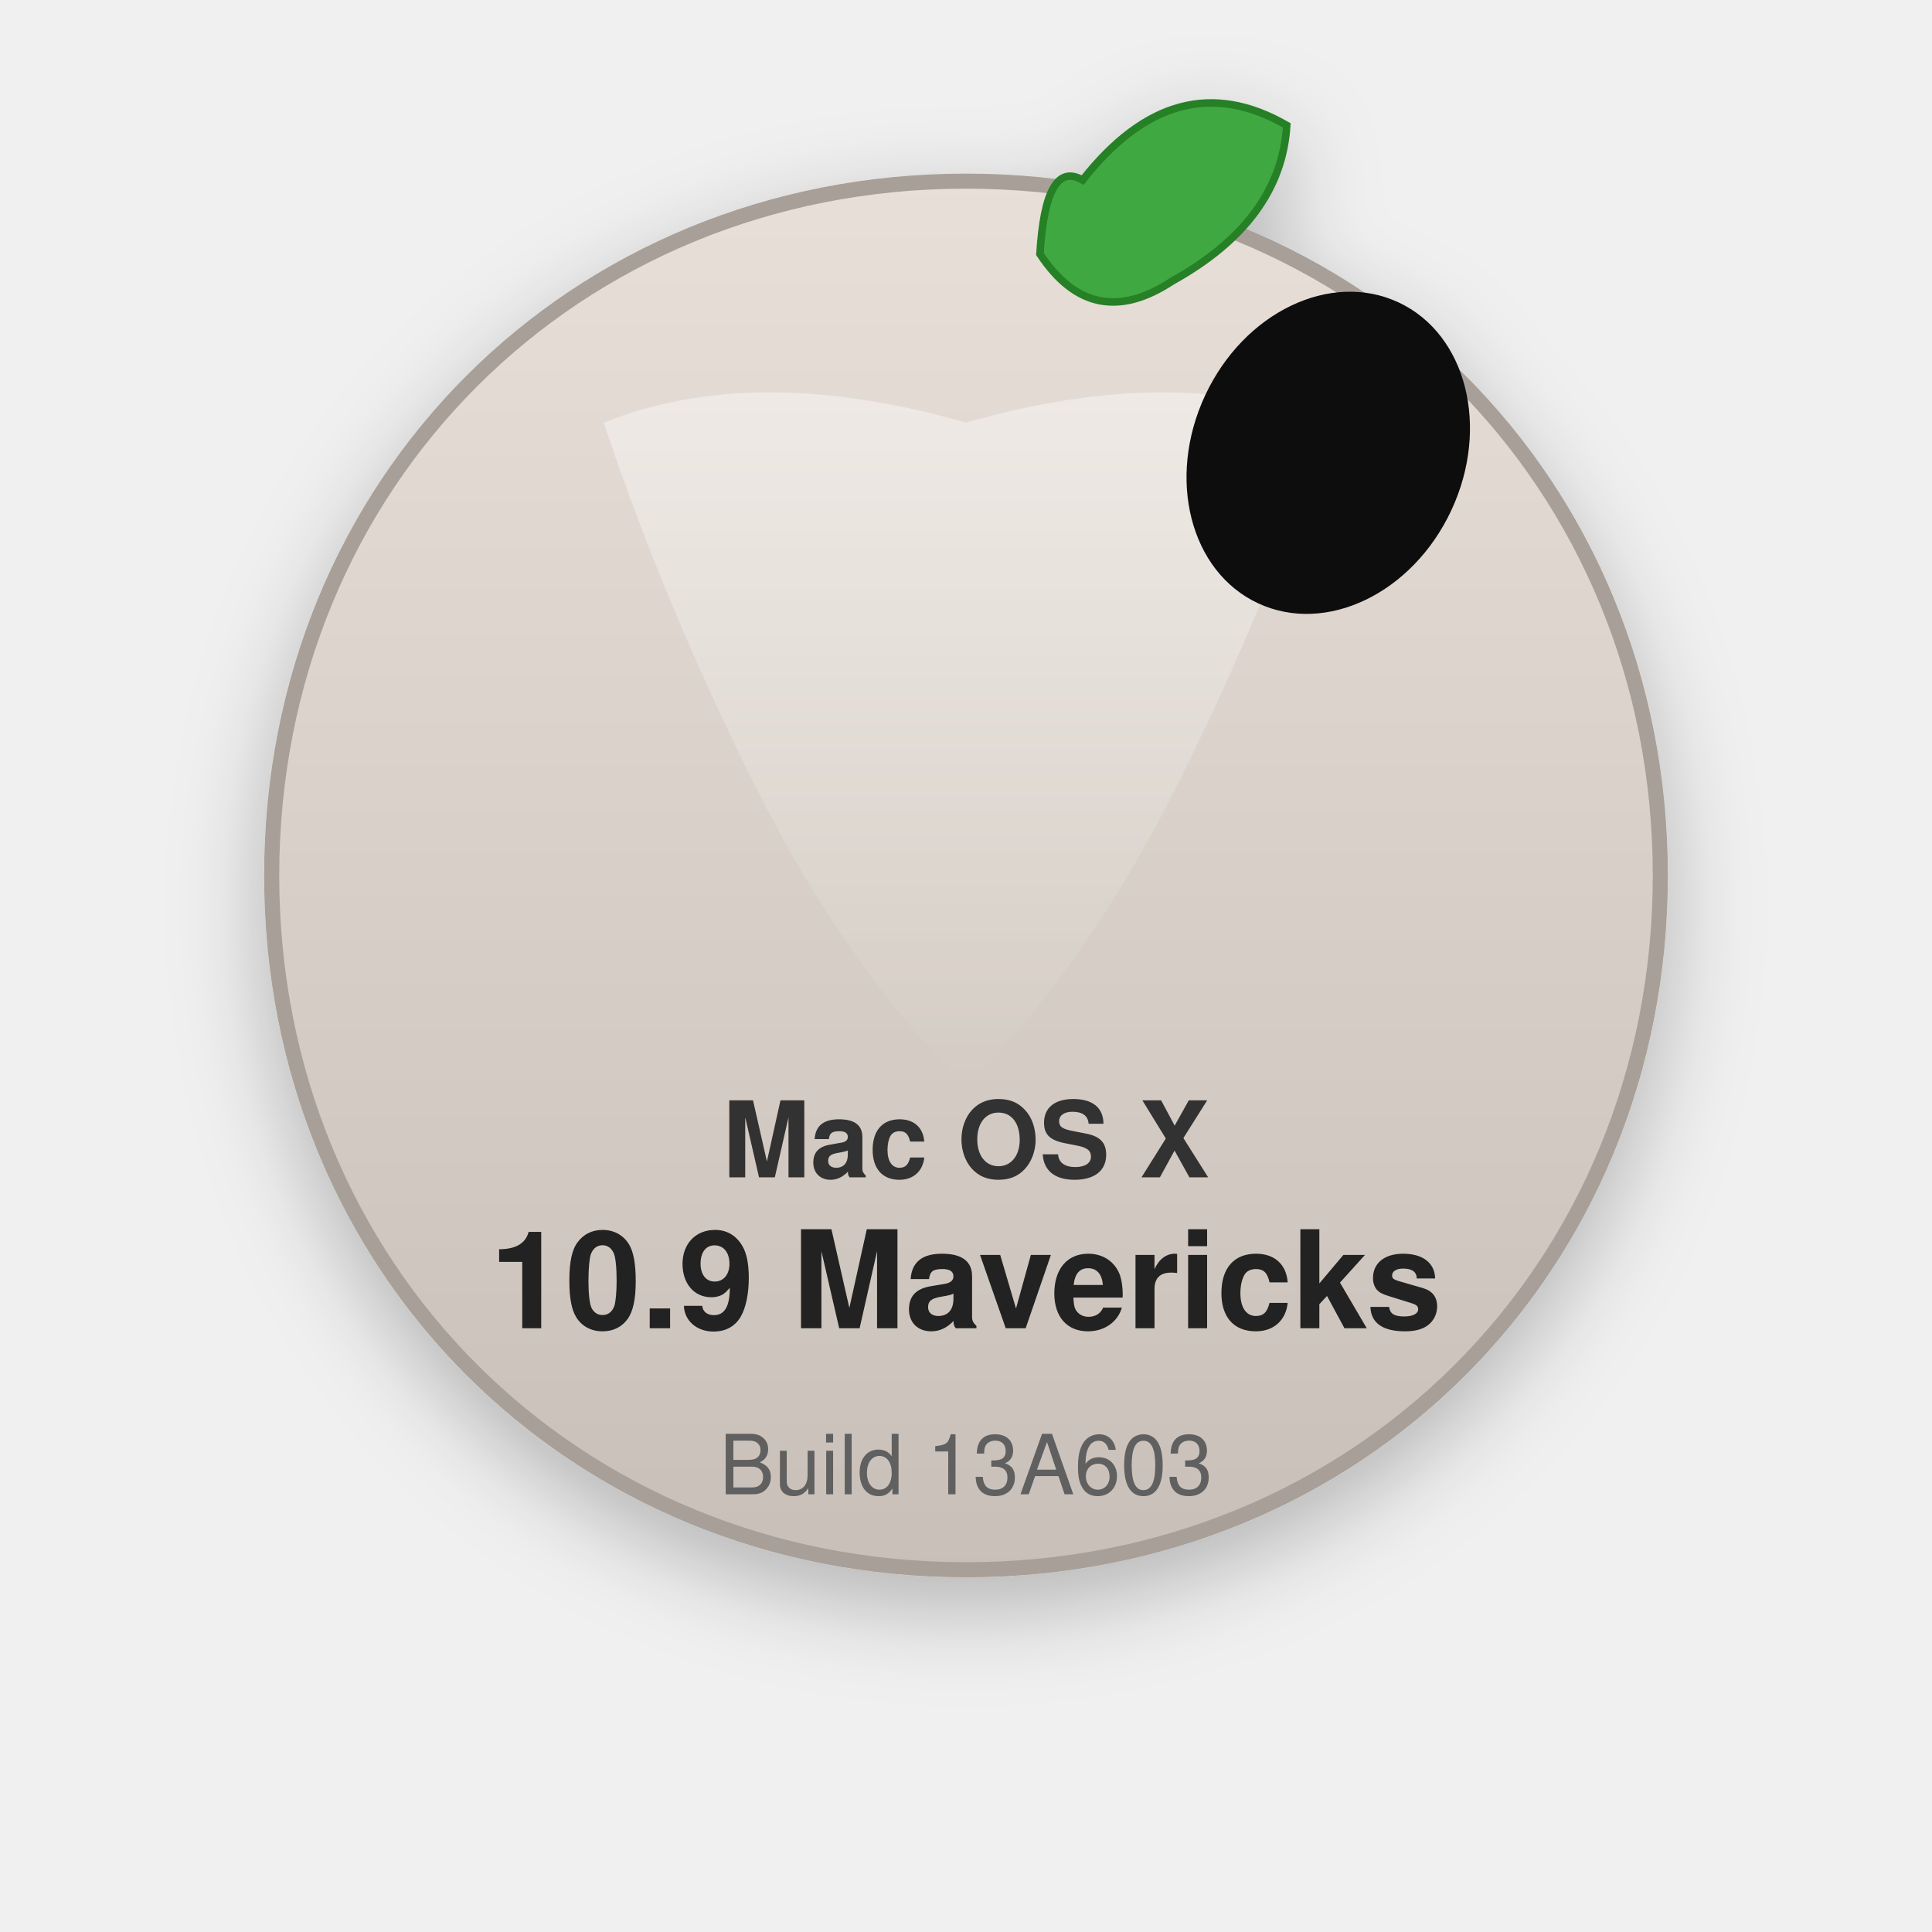
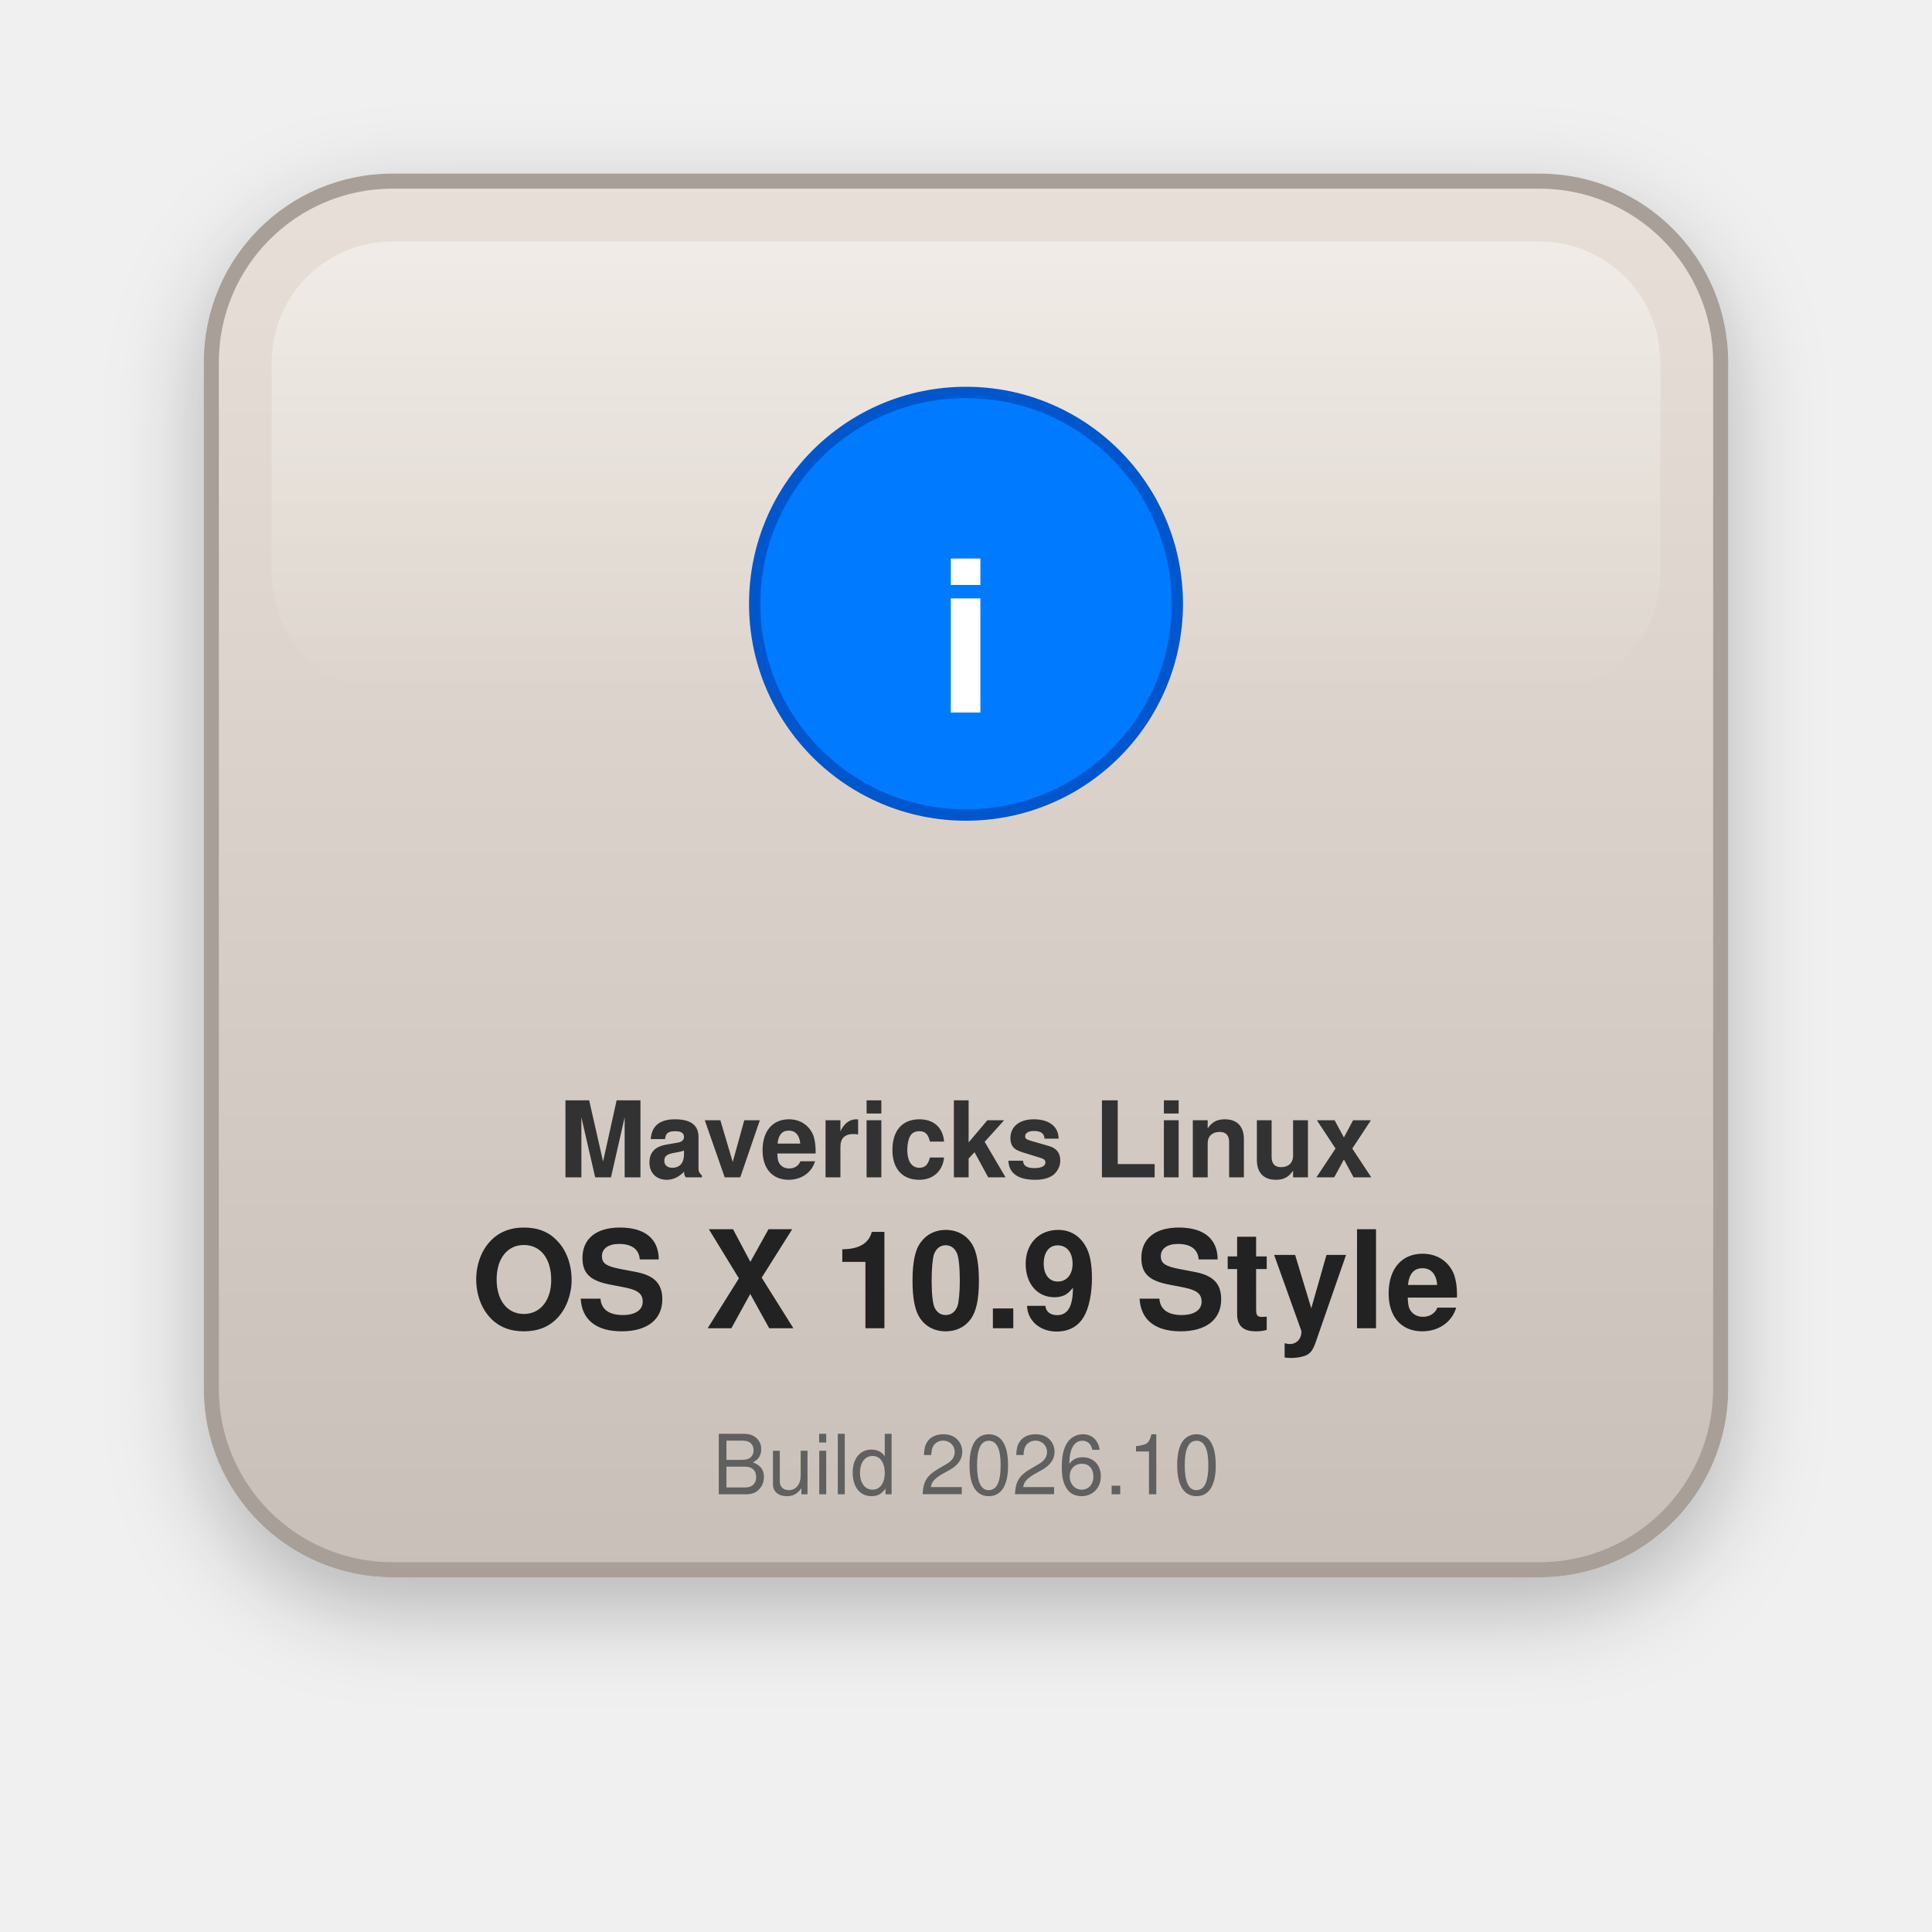
<svg xmlns="http://www.w3.org/2000/svg" width="256" height="256" viewBox="0 0 256 256">
  <defs>
-     <linearGradient id="appleBody" x1="0%" y1="0%" x2="0%" y2="100%">
+     <linearGradient id="infoBody" x1="0%" y1="0%" x2="0%" y2="100%">
      <stop offset="0%" style="stop-color:#E8E0D8;stop-opacity:1" />
      <stop offset="50%" style="stop-color:#D8D0C8;stop-opacity:1" />
      <stop offset="100%" style="stop-color:#C8C0B8;stop-opacity:1" />
    </linearGradient>
-     <linearGradient id="appleHighlight" x1="0%" y1="0%" x2="0%" y2="100%">
+     <linearGradient id="infoHighlight" x1="0%" y1="0%" x2="0%" y2="100%">
      <stop offset="0%" style="stop-color:#FFFFFF;stop-opacity:0.4" />
      <stop offset="100%" style="stop-color:#FFFFFF;stop-opacity:0" />
    </linearGradient>
    <filter id="shadow" x="-20%" y="-20%" width="140%" height="140%">
      <feDropShadow dx="0" dy="4" stdDeviation="6" flood-color="#000000" flood-opacity="0.25" />
    </filter>
    <filter id="glow" x="-50%" y="-50%" width="200%" height="200%">
      <feGaussianBlur stdDeviation="4" result="blur" />
      <feMerge>
        <feMergeNode in="blur" />
        <feMergeNode in="SourceGraphic" />
      </feMerge>
    </filter>
  </defs>
  <g filter="url(#shadow)">
-     <path d="M128,24 C180,24 220,64 220,116 C220,168 180,208 128,208 C76,208 36,168 36,116 C36,64 76,24 128,24 Z" fill="url(#appleBody)" stroke="#A8A098" stroke-width="2" />
-     <path d="M80,56 Q100,48 128,56 Q156,48 176,56 Q168,80 156,104 Q144,128 128,144 Q112,128 100,104 Q88,80 80,56 Z" fill="url(#appleHighlight)" />
-     <path d="M144,28 Q160,16 172,28 Q168,40 152,44 Q140,48 136,36 Q140,24 144,28 Z" fill="#40A840" stroke="#288028" stroke-width="1" transform="rotate(-15 128 28)" />
-     <ellipse cx="176" cy="60" rx="18" ry="22" fill="#0D0D0D" transform="rotate(25 176 60)" />
-     <text x="128" y="156" font-family="Helvetica, Arial, sans-serif" font-size="14" font-weight="bold" fill="#303030" text-anchor="middle">Mac OS X</text>
-     <text x="128" y="176" font-family="Helvetica, Arial, sans-serif" font-size="18" font-weight="bold" fill="#202020" text-anchor="middle">10.9 Mavericks</text>
-     <text x="128" y="198" font-family="Helvetica, Arial, sans-serif" font-size="11" fill="#606060" text-anchor="middle">Build 13A603</text>
+     <rect x="28" y="24" width="200" height="184" rx="24" ry="24" fill="url(#infoBody)" stroke="#A8A098" stroke-width="2" />
+     <rect x="36" y="32" width="184" height="60" rx="16" ry="16" fill="url(#infoHighlight)" />
+     <circle cx="128" cy="80" r="28" fill="#007AFF" stroke="#0056CC" stroke-width="1.5" />
+     <text x="128" y="88" font-family="Helvetica, Arial, sans-serif" font-size="28" font-weight="bold" fill="#FFFFFF" text-anchor="middle" dominant-baseline="central">i</text>
+     <text x="128" y="156" font-family="Helvetica, Arial, sans-serif" font-size="14" font-weight="bold" fill="#303030" text-anchor="middle">Mavericks Linux</text>
+     <text x="128" y="176" font-family="Helvetica, Arial, sans-serif" font-size="18" font-weight="bold" fill="#202020" text-anchor="middle">OS X 10.9 Style</text>
+     <text x="128" y="198" font-family="Helvetica, Arial, sans-serif" font-size="11" fill="#606060" text-anchor="middle">Build 2026.10</text>
  </g>
</svg>
